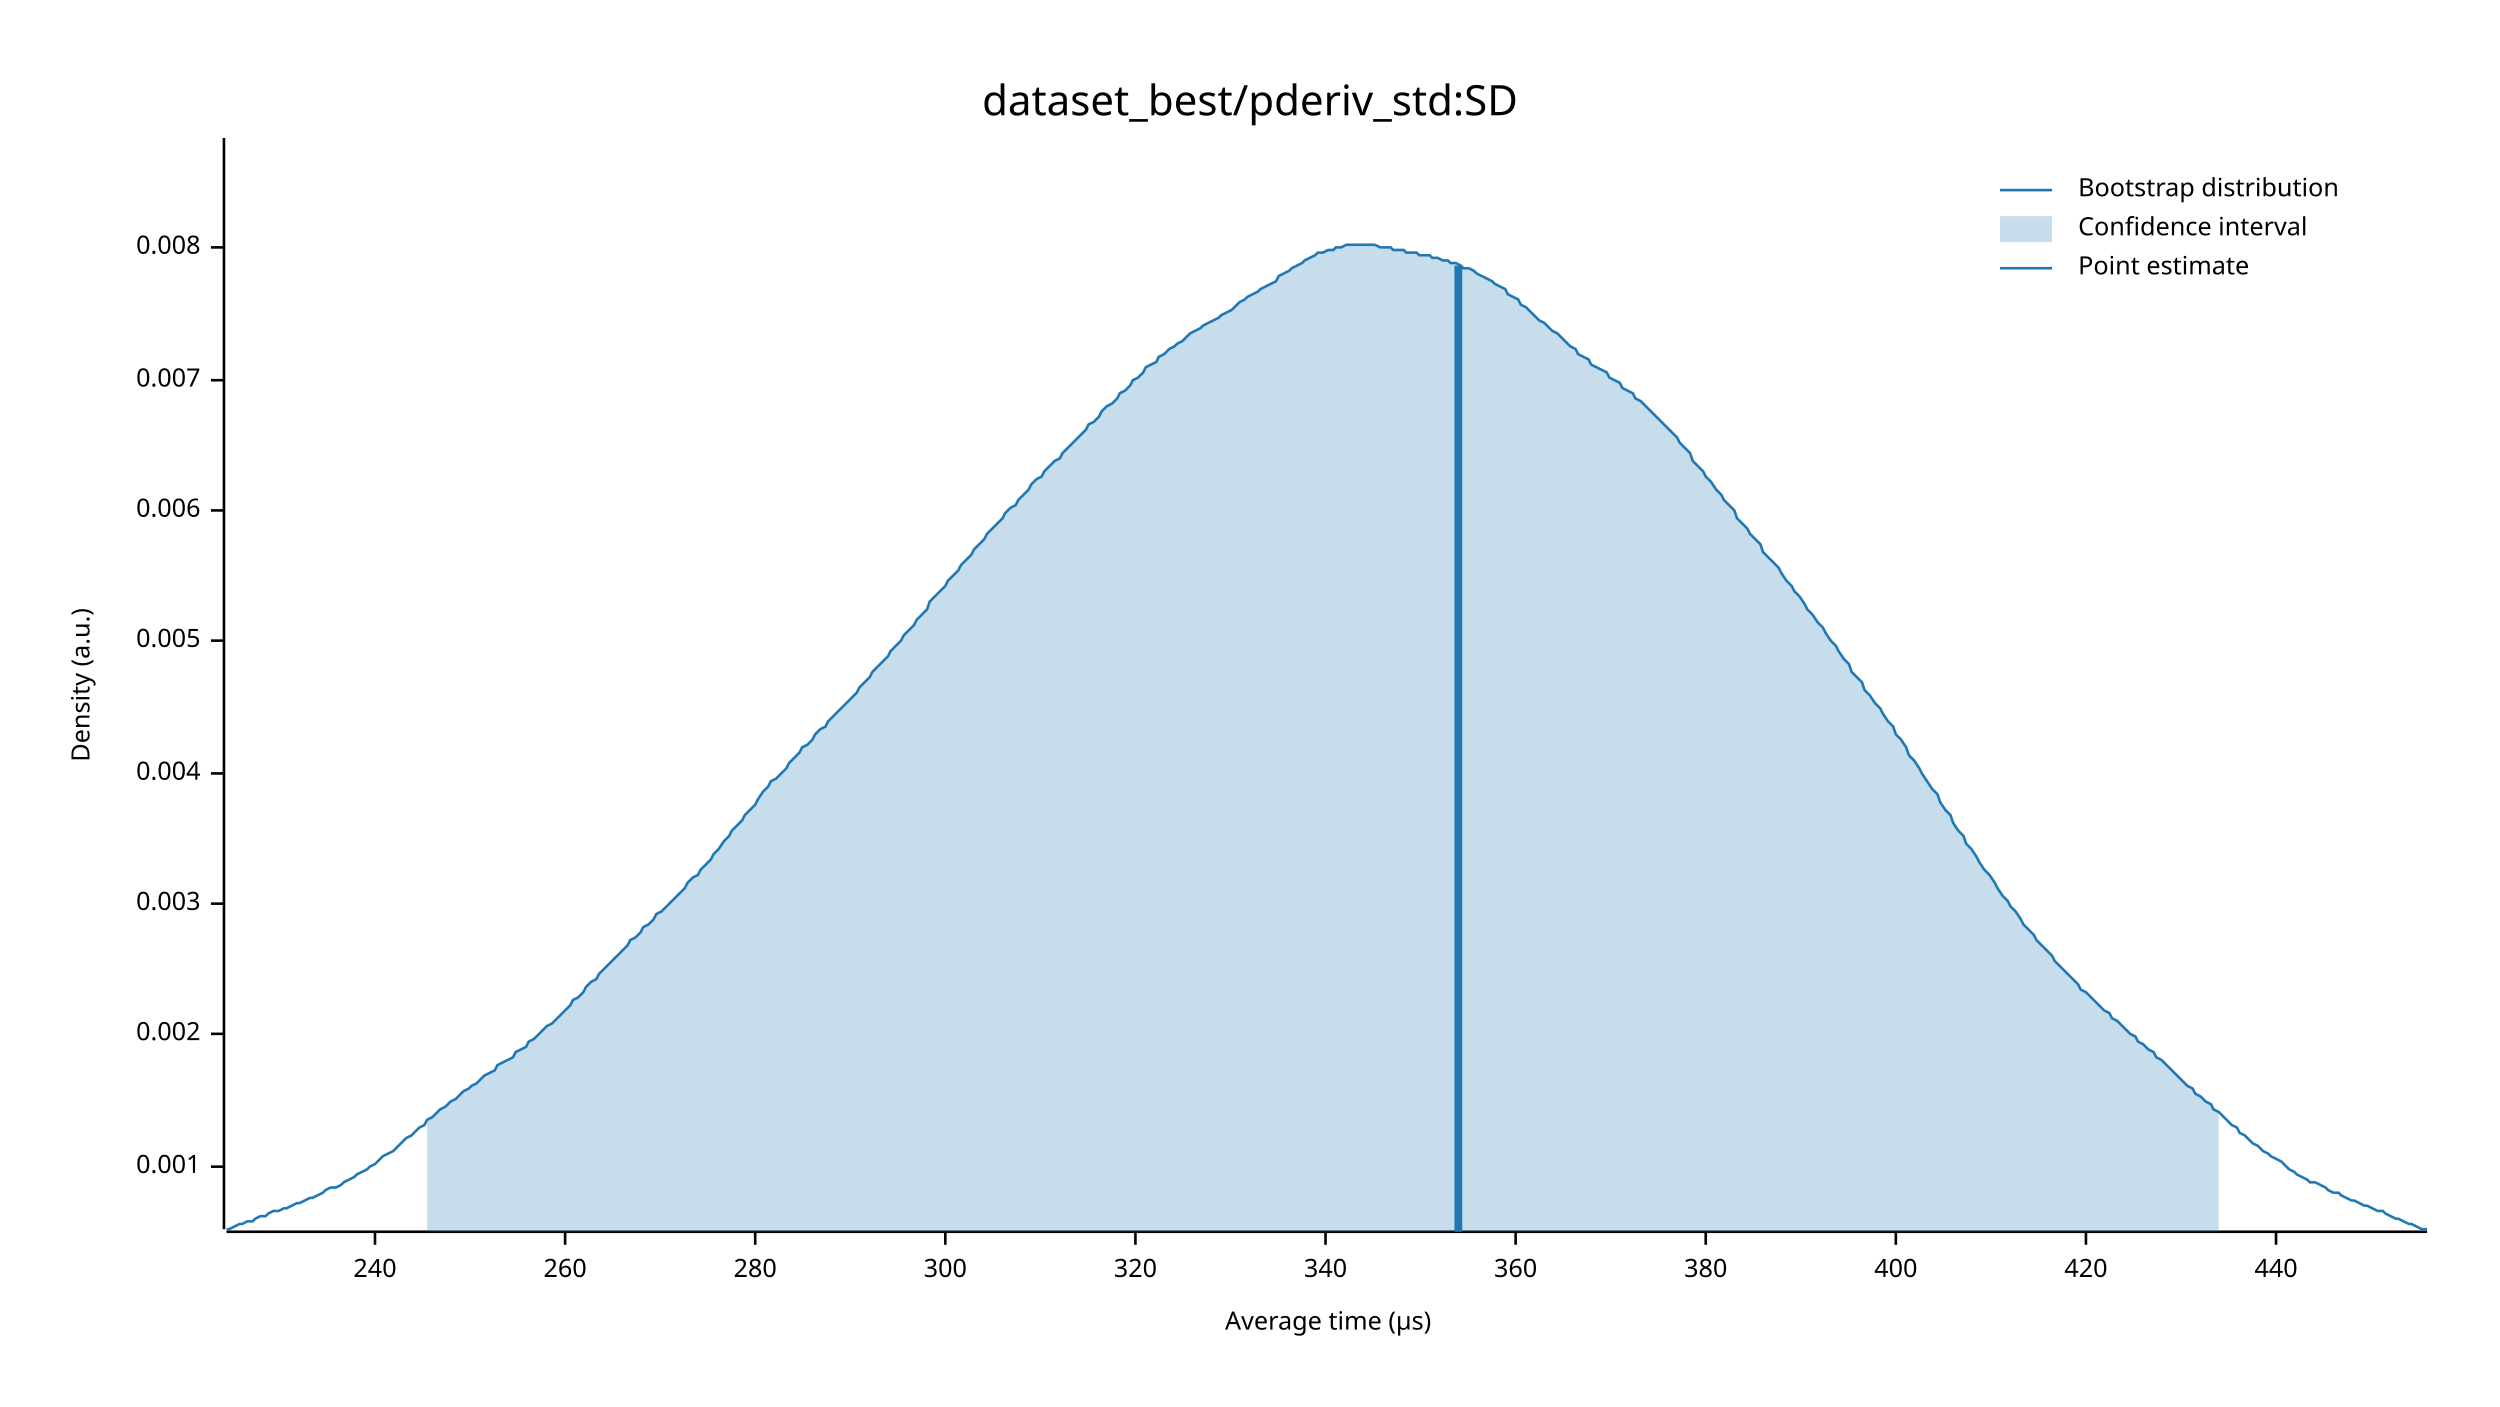
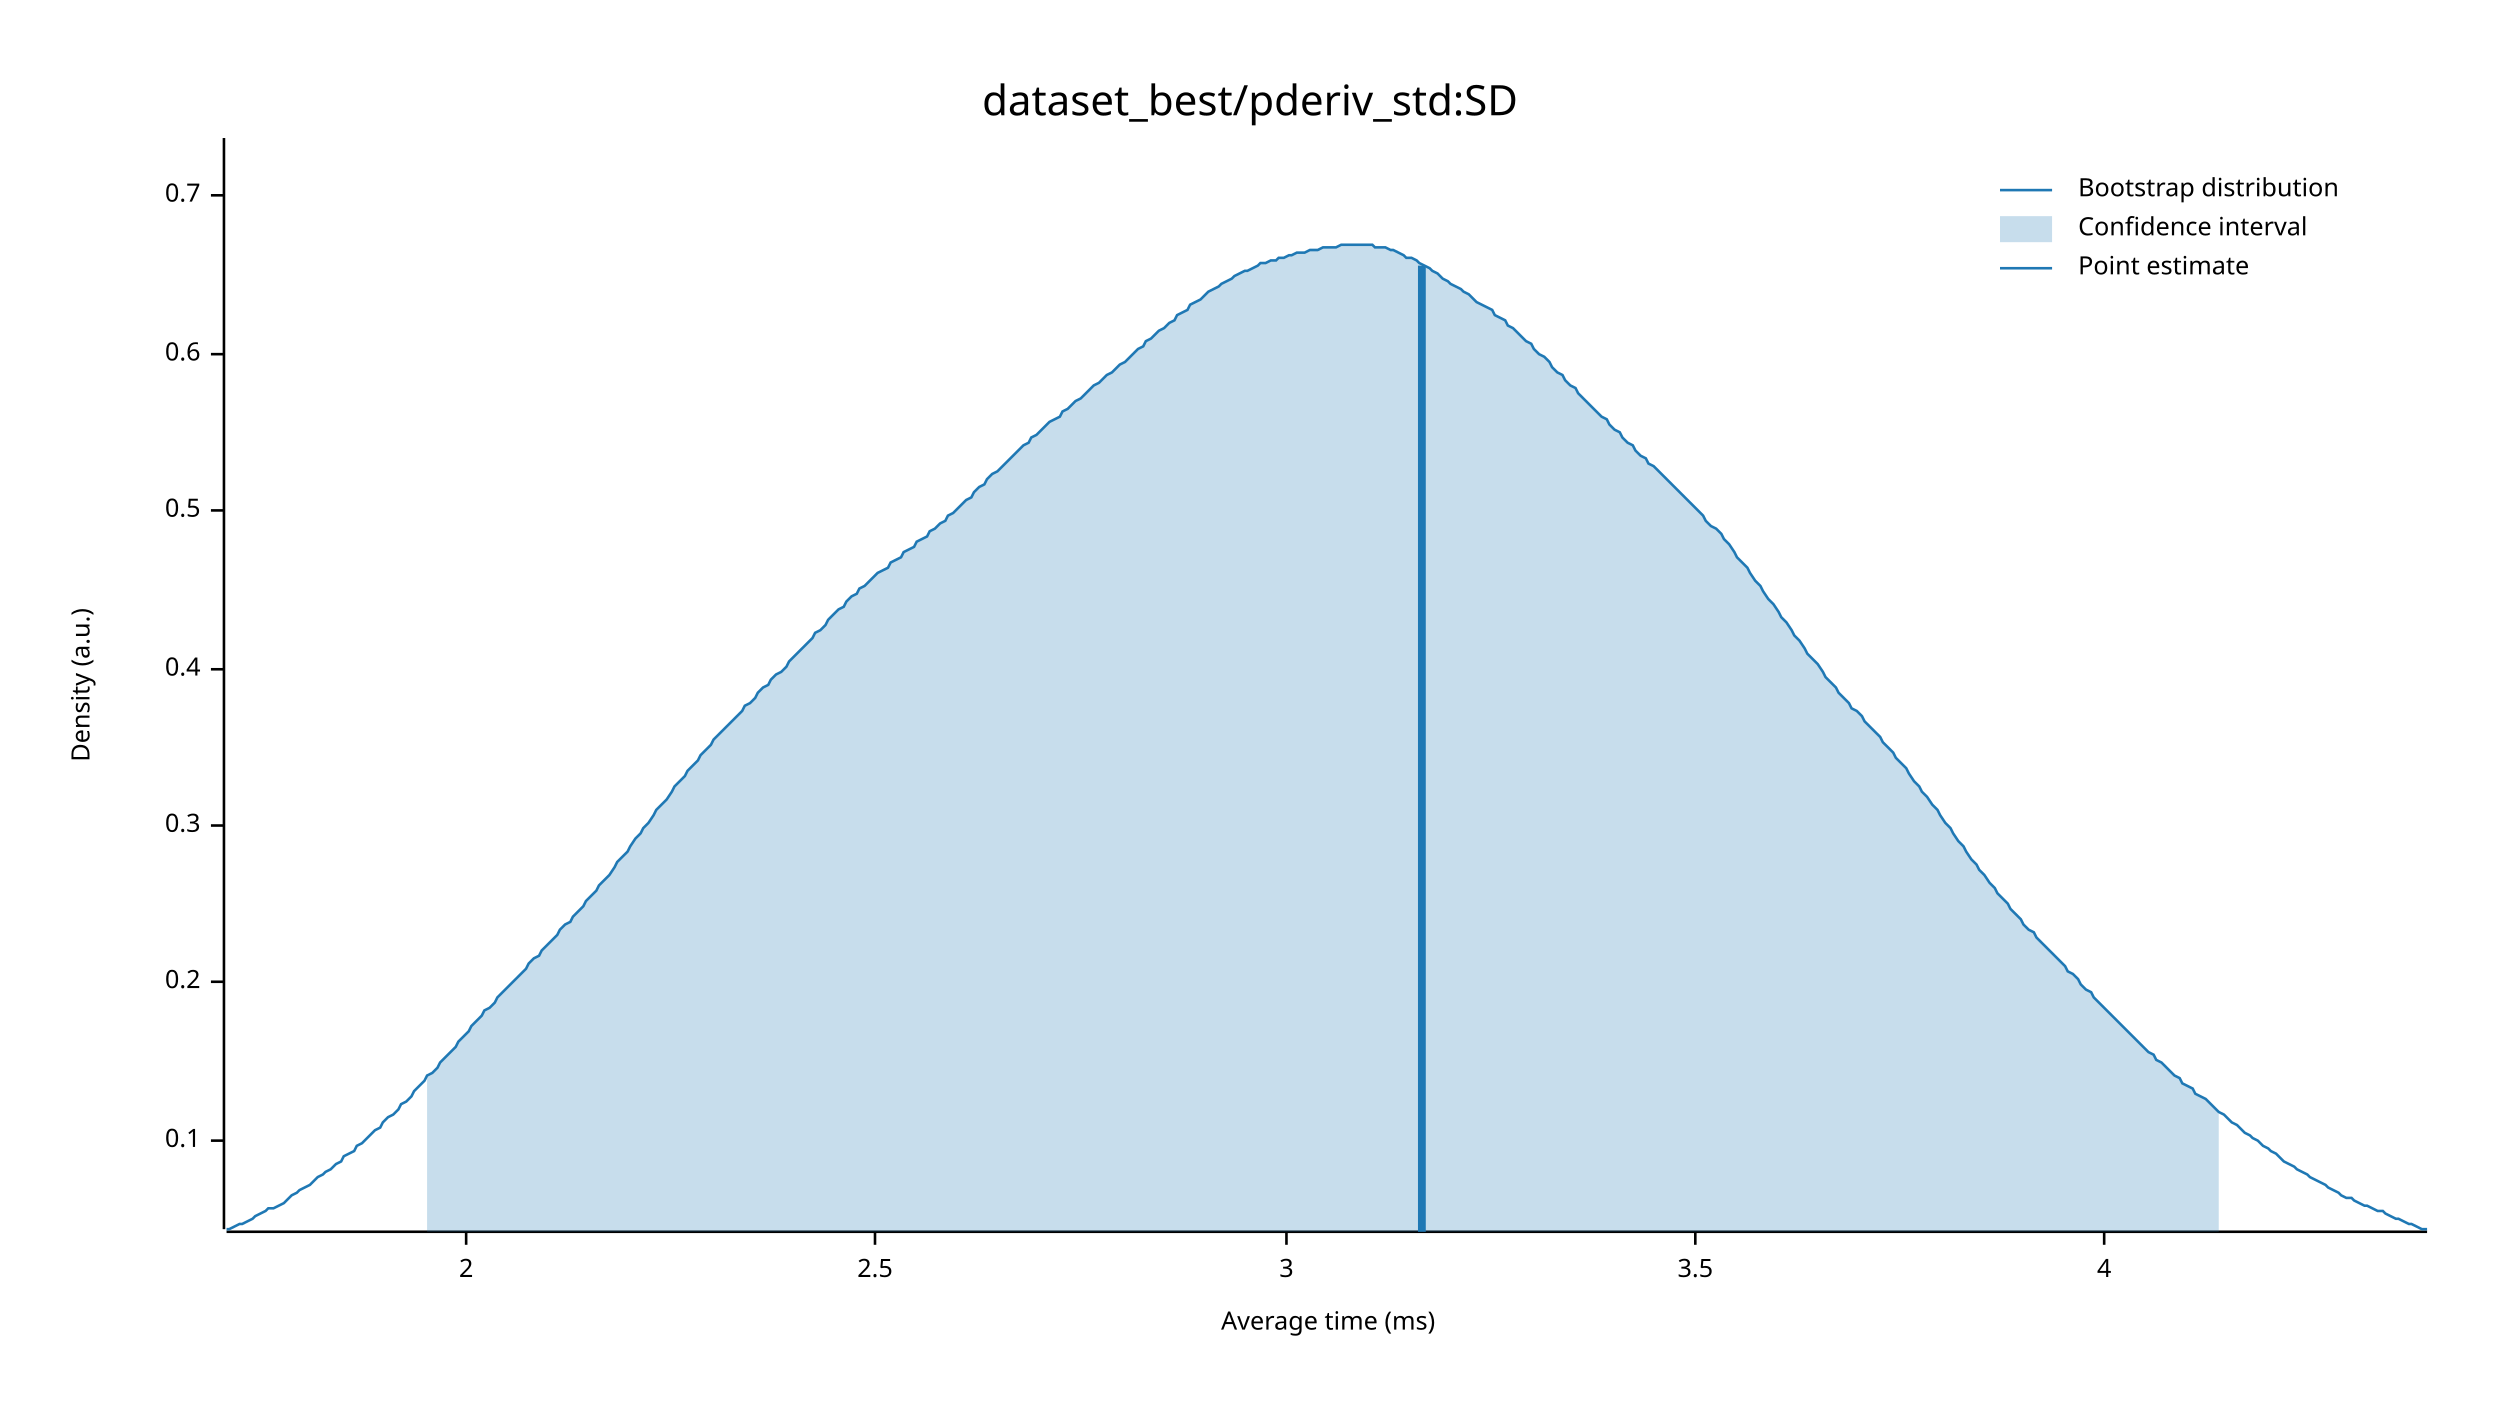
<svg xmlns="http://www.w3.org/2000/svg" width="960" height="540" viewBox="0 0 960 540">
  <text x="480" y="32" dy="0.76em" text-anchor="middle" font-family="sans-serif" font-size="16.129" opacity="1" fill="#000000">
dataset_best/pderiv_std:SD
</text>
  <text x="27" y="263" dy="0.76em" text-anchor="middle" font-family="sans-serif" font-size="9.677" opacity="1" fill="#000000" transform="rotate(270, 27, 263)">
Density (a.u.)
</text>
  <text x="510" y="513" dy="-0.5ex" text-anchor="middle" font-family="sans-serif" font-size="9.677" opacity="1" fill="#000000">
- Average time (µs)
+ Average time (ms)
</text>
  <polyline fill="none" opacity="1" stroke="#000000" stroke-width="1" points="86,53 86,472 " />
-   <text x="77" y="448" dy="0.5ex" text-anchor="end" font-family="sans-serif" font-size="9.677" opacity="1" fill="#000000">
- 0.001
+   <text x="77" y="438" dy="0.5ex" text-anchor="end" font-family="sans-serif" font-size="9.677" opacity="1" fill="#000000">
+ 0.1
</text>
-   <polyline fill="none" opacity="1" stroke="#000000" stroke-width="1" points="81,448 86,448 " />
-   <text x="77" y="397" dy="0.5ex" text-anchor="end" font-family="sans-serif" font-size="9.677" opacity="1" fill="#000000">
- 0.002
+   <polyline fill="none" opacity="1" stroke="#000000" stroke-width="1" points="81,438 86,438 " />
+   <text x="77" y="377" dy="0.5ex" text-anchor="end" font-family="sans-serif" font-size="9.677" opacity="1" fill="#000000">
+ 0.2
</text>
-   <polyline fill="none" opacity="1" stroke="#000000" stroke-width="1" points="81,397 86,397 " />
-   <text x="77" y="347" dy="0.5ex" text-anchor="end" font-family="sans-serif" font-size="9.677" opacity="1" fill="#000000">
- 0.003
+   <polyline fill="none" opacity="1" stroke="#000000" stroke-width="1" points="81,377 86,377 " />
+   <text x="77" y="317" dy="0.5ex" text-anchor="end" font-family="sans-serif" font-size="9.677" opacity="1" fill="#000000">
+ 0.3
</text>
-   <polyline fill="none" opacity="1" stroke="#000000" stroke-width="1" points="81,347 86,347 " />
-   <text x="77" y="297" dy="0.5ex" text-anchor="end" font-family="sans-serif" font-size="9.677" opacity="1" fill="#000000">
- 0.004
+   <polyline fill="none" opacity="1" stroke="#000000" stroke-width="1" points="81,317 86,317 " />
+   <text x="77" y="257" dy="0.5ex" text-anchor="end" font-family="sans-serif" font-size="9.677" opacity="1" fill="#000000">
+ 0.4
</text>
-   <polyline fill="none" opacity="1" stroke="#000000" stroke-width="1" points="81,297 86,297 " />
-   <text x="77" y="246" dy="0.5ex" text-anchor="end" font-family="sans-serif" font-size="9.677" opacity="1" fill="#000000">
- 0.005
- </text>
-   <polyline fill="none" opacity="1" stroke="#000000" stroke-width="1" points="81,246 86,246 " />
+   <polyline fill="none" opacity="1" stroke="#000000" stroke-width="1" points="81,257 86,257 " />
  <text x="77" y="196" dy="0.5ex" text-anchor="end" font-family="sans-serif" font-size="9.677" opacity="1" fill="#000000">
- 0.006
+ 0.5
</text>
  <polyline fill="none" opacity="1" stroke="#000000" stroke-width="1" points="81,196 86,196 " />
-   <text x="77" y="146" dy="0.5ex" text-anchor="end" font-family="sans-serif" font-size="9.677" opacity="1" fill="#000000">
- 0.007
+   <text x="77" y="136" dy="0.5ex" text-anchor="end" font-family="sans-serif" font-size="9.677" opacity="1" fill="#000000">
+ 0.6
</text>
-   <polyline fill="none" opacity="1" stroke="#000000" stroke-width="1" points="81,146 86,146 " />
-   <text x="77" y="95" dy="0.5ex" text-anchor="end" font-family="sans-serif" font-size="9.677" opacity="1" fill="#000000">
- 0.008
+   <polyline fill="none" opacity="1" stroke="#000000" stroke-width="1" points="81,136 86,136 " />
+   <text x="77" y="75" dy="0.5ex" text-anchor="end" font-family="sans-serif" font-size="9.677" opacity="1" fill="#000000">
+ 0.7
</text>
-   <polyline fill="none" opacity="1" stroke="#000000" stroke-width="1" points="81,95 86,95 " />
+   <polyline fill="none" opacity="1" stroke="#000000" stroke-width="1" points="81,75 86,75 " />
  <polyline fill="none" opacity="1" stroke="#000000" stroke-width="1" points="87,473 932,473 " />
-   <text x="144" y="483" dy="0.76em" text-anchor="middle" font-family="sans-serif" font-size="9.677" opacity="1" fill="#000000">
- 240
+   <text x="179" y="483" dy="0.76em" text-anchor="middle" font-family="sans-serif" font-size="9.677" opacity="1" fill="#000000">
+ 2
</text>
-   <polyline fill="none" opacity="1" stroke="#000000" stroke-width="1" points="144,473 144,478 " />
-   <text x="217" y="483" dy="0.76em" text-anchor="middle" font-family="sans-serif" font-size="9.677" opacity="1" fill="#000000">
- 260
+   <polyline fill="none" opacity="1" stroke="#000000" stroke-width="1" points="179,473 179,478 " />
+   <text x="336" y="483" dy="0.76em" text-anchor="middle" font-family="sans-serif" font-size="9.677" opacity="1" fill="#000000">
+ 2.5
</text>
-   <polyline fill="none" opacity="1" stroke="#000000" stroke-width="1" points="217,473 217,478 " />
-   <text x="290" y="483" dy="0.76em" text-anchor="middle" font-family="sans-serif" font-size="9.677" opacity="1" fill="#000000">
- 280
+   <polyline fill="none" opacity="1" stroke="#000000" stroke-width="1" points="336,473 336,478 " />
+   <text x="494" y="483" dy="0.76em" text-anchor="middle" font-family="sans-serif" font-size="9.677" opacity="1" fill="#000000">
+ 3
</text>
-   <polyline fill="none" opacity="1" stroke="#000000" stroke-width="1" points="290,473 290,478 " />
-   <text x="363" y="483" dy="0.76em" text-anchor="middle" font-family="sans-serif" font-size="9.677" opacity="1" fill="#000000">
- 300
+   <polyline fill="none" opacity="1" stroke="#000000" stroke-width="1" points="494,473 494,478 " />
+   <text x="651" y="483" dy="0.76em" text-anchor="middle" font-family="sans-serif" font-size="9.677" opacity="1" fill="#000000">
+ 3.5
</text>
-   <polyline fill="none" opacity="1" stroke="#000000" stroke-width="1" points="363,473 363,478 " />
-   <text x="436" y="483" dy="0.76em" text-anchor="middle" font-family="sans-serif" font-size="9.677" opacity="1" fill="#000000">
- 320
+   <polyline fill="none" opacity="1" stroke="#000000" stroke-width="1" points="651,473 651,478 " />
+   <text x="808" y="483" dy="0.76em" text-anchor="middle" font-family="sans-serif" font-size="9.677" opacity="1" fill="#000000">
+ 4
</text>
-   <polyline fill="none" opacity="1" stroke="#000000" stroke-width="1" points="436,473 436,478 " />
-   <text x="509" y="483" dy="0.76em" text-anchor="middle" font-family="sans-serif" font-size="9.677" opacity="1" fill="#000000">
- 340
- </text>
-   <polyline fill="none" opacity="1" stroke="#000000" stroke-width="1" points="509,473 509,478 " />
-   <text x="582" y="483" dy="0.76em" text-anchor="middle" font-family="sans-serif" font-size="9.677" opacity="1" fill="#000000">
- 360
- </text>
-   <polyline fill="none" opacity="1" stroke="#000000" stroke-width="1" points="582,473 582,478 " />
-   <text x="655" y="483" dy="0.76em" text-anchor="middle" font-family="sans-serif" font-size="9.677" opacity="1" fill="#000000">
- 380
- </text>
-   <polyline fill="none" opacity="1" stroke="#000000" stroke-width="1" points="655,473 655,478 " />
-   <text x="728" y="483" dy="0.76em" text-anchor="middle" font-family="sans-serif" font-size="9.677" opacity="1" fill="#000000">
- 400
- </text>
-   <polyline fill="none" opacity="1" stroke="#000000" stroke-width="1" points="728,473 728,478 " />
-   <text x="801" y="483" dy="0.76em" text-anchor="middle" font-family="sans-serif" font-size="9.677" opacity="1" fill="#000000">
- 420
- </text>
-   <polyline fill="none" opacity="1" stroke="#000000" stroke-width="1" points="801,473 801,478 " />
-   <text x="874" y="483" dy="0.76em" text-anchor="middle" font-family="sans-serif" font-size="9.677" opacity="1" fill="#000000">
- 440
- </text>
-   <polyline fill="none" opacity="1" stroke="#000000" stroke-width="1" points="874,473 874,478 " />
-   <polyline fill="none" opacity="1" stroke="#1F78B4" stroke-width="1" points="87,472 88,472 90,471 92,470 93,470 95,469 97,469 98,468 100,467 102,467 103,466 105,465 107,465 109,464 110,464 112,463 114,462 115,462 117,461 119,460 120,460 122,459 124,458 125,457 127,456 129,456 131,455 132,454 134,453 136,452 137,451 139,450 141,449 142,448 144,447 146,445 147,444 149,443 151,442 153,440 154,439 156,437 158,436 159,435 161,433 163,432 164,430 166,429 168,427 169,426 171,425 173,423 175,422 176,421 178,419 180,418 181,417 183,416 185,414 186,413 188,412 190,411 191,409 193,408 195,407 197,406 198,404 200,403 202,402 203,400 205,399 207,397 208,396 210,394 212,393 214,391 215,390 217,388 219,386 220,384 222,383 224,381 225,379 227,377 229,376 230,374 232,372 234,370 236,368 237,367 239,365 241,363 242,361 244,360 246,358 247,356 249,355 251,353 252,351 254,350 256,348 258,346 259,345 261,343 263,341 264,339 266,337 268,336 269,334 271,332 273,330 274,328 276,326 278,323 280,321 281,319 283,317 285,315 286,313 288,311 290,309 291,307 293,304 295,302 296,300 298,299 300,297 302,295 303,293 305,291 307,289 308,287 310,286 312,284 313,282 315,280 317,279 318,277 320,275 322,273 324,271 325,270 327,268 329,266 330,264 332,262 334,260 335,258 337,256 339,254 341,252 342,250 344,248 346,246 347,244 349,242 351,240 352,238 354,236 356,234 357,231 359,229 361,227 363,225 364,223 366,221 368,219 369,217 371,215 373,213 374,211 376,209 378,207 379,205 381,203 383,201 385,199 386,197 388,195 390,194 391,192 393,190 395,188 396,186 398,184 400,183 401,181 403,179 405,177 407,176 408,174 410,172 412,170 413,169 415,167 417,165 418,163 420,162 422,160 423,158 425,156 427,155 429,153 430,151 432,150 434,148 435,146 437,145 439,143 440,141 442,140 444,139 445,137 447,136 449,134 451,133 452,132 454,131 456,129 457,128 459,127 461,126 462,125 464,124 466,123 468,122 469,121 471,120 473,119 474,118 476,116 478,115 479,114 481,113 483,112 484,111 486,110 488,109 490,108 491,106 493,105 495,104 496,103 498,102 500,101 501,100 503,99 505,98 506,97 508,97 510,96 512,96 513,95 515,95 517,94 518,94 520,94 522,94 523,94 525,94 527,94 528,94 530,95 532,95 534,95 535,96 537,96 539,96 540,97 542,97 544,97 545,98 547,98 549,98 550,99 552,99 554,100 556,100 557,101 559,101 561,102 562,103 564,103 566,104 567,105 569,106 571,107 573,108 574,109 576,110 578,111 579,113 581,114 583,115 584,117 586,118 588,120 589,121 591,123 593,124 595,126 596,127 598,128 600,130 601,131 603,133 605,134 606,136 608,137 610,138 611,140 613,141 615,142 617,143 618,145 620,146 622,147 623,149 625,150 627,151 628,153 630,154 632,156 633,157 635,159 637,161 639,163 640,164 642,166 644,168 645,170 647,172 649,174 650,177 652,179 654,181 655,183 657,185 659,188 661,190 662,192 664,194 666,196 667,199 669,201 671,203 672,205 674,207 676,209 677,212 679,214 681,216 683,218 684,220 686,223 688,225 689,227 691,229 693,232 694,234 696,236 698,239 700,241 701,243 703,246 705,248 706,250 708,253 710,255 711,258 713,260 715,262 716,265 718,267 720,270 722,272 723,274 725,277 727,279 728,282 730,284 732,287 733,290 735,292 737,295 738,297 740,300 742,303 744,305 745,308 747,311 749,313 750,316 752,319 754,321 755,324 757,326 759,329 760,331 762,334 764,336 766,339 767,341 769,344 771,346 772,348 774,350 776,353 777,355 779,357 781,359 782,361 784,363 786,365 788,367 789,369 791,371 793,373 794,374 796,376 798,378 799,380 801,381 803,383 804,384 806,386 808,388 810,389 811,391 813,392 815,394 816,395 818,397 820,398 821,400 823,401 825,403 827,404 828,406 830,407 832,409 833,410 835,412 837,414 838,415 840,417 842,418 843,420 845,421 847,423 849,424 850,426 852,427 854,429 855,430 857,432 859,433 860,435 862,436 864,438 865,439 867,440 869,442 871,443 872,444 874,445 876,446 877,447 879,449 881,450 882,451 884,452 886,453 887,454 889,454 891,455 893,456 894,457 896,458 898,458 899,459 901,460 903,461 904,461 906,462 908,463 909,463 911,464 913,465 915,465 916,466 918,467 920,468 921,468 923,469 925,470 926,470 928,471 930,472 932,472 " />
-   <polygon opacity="0.25" fill="#1F78B4" points="164,430 166,429 168,427 169,426 171,425 173,423 175,422 176,421 178,419 180,418 181,417 183,416 185,414 186,413 188,412 190,411 191,409 193,408 195,407 197,406 198,404 200,403 202,402 203,400 205,399 207,397 208,396 210,394 212,393 214,391 215,390 217,388 219,386 220,384 222,383 224,381 225,379 227,377 229,376 230,374 232,372 234,370 236,368 237,367 239,365 241,363 242,361 244,360 246,358 247,356 249,355 251,353 252,351 254,350 256,348 258,346 259,345 261,343 263,341 264,339 266,337 268,336 269,334 271,332 273,330 274,328 276,326 278,323 280,321 281,319 283,317 285,315 286,313 288,311 290,309 291,307 293,304 295,302 296,300 298,299 300,297 302,295 303,293 305,291 307,289 308,287 310,286 312,284 313,282 315,280 317,279 318,277 320,275 322,273 324,271 325,270 327,268 329,266 330,264 332,262 334,260 335,258 337,256 339,254 341,252 342,250 344,248 346,246 347,244 349,242 351,240 352,238 354,236 356,234 357,231 359,229 361,227 363,225 364,223 366,221 368,219 369,217 371,215 373,213 374,211 376,209 378,207 379,205 381,203 383,201 385,199 386,197 388,195 390,194 391,192 393,190 395,188 396,186 398,184 400,183 401,181 403,179 405,177 407,176 408,174 410,172 412,170 413,169 415,167 417,165 418,163 420,162 422,160 423,158 425,156 427,155 429,153 430,151 432,150 434,148 435,146 437,145 439,143 440,141 442,140 444,139 445,137 447,136 449,134 451,133 452,132 454,131 456,129 457,128 459,127 461,126 462,125 464,124 466,123 468,122 469,121 471,120 473,119 474,118 476,116 478,115 479,114 481,113 483,112 484,111 486,110 488,109 490,108 491,106 493,105 495,104 496,103 498,102 500,101 501,100 503,99 505,98 506,97 508,97 510,96 512,96 513,95 515,95 517,94 518,94 520,94 522,94 523,94 525,94 527,94 528,94 530,95 532,95 534,95 535,96 537,96 539,96 540,97 542,97 544,97 545,98 547,98 549,98 550,99 552,99 554,100 556,100 557,101 559,101 561,102 562,103 564,103 566,104 567,105 569,106 571,107 573,108 574,109 576,110 578,111 579,113 581,114 583,115 584,117 586,118 588,120 589,121 591,123 593,124 595,126 596,127 598,128 600,130 601,131 603,133 605,134 606,136 608,137 610,138 611,140 613,141 615,142 617,143 618,145 620,146 622,147 623,149 625,150 627,151 628,153 630,154 632,156 633,157 635,159 637,161 639,163 640,164 642,166 644,168 645,170 647,172 649,174 650,177 652,179 654,181 655,183 657,185 659,188 661,190 662,192 664,194 666,196 667,199 669,201 671,203 672,205 674,207 676,209 677,212 679,214 681,216 683,218 684,220 686,223 688,225 689,227 691,229 693,232 694,234 696,236 698,239 700,241 701,243 703,246 705,248 706,250 708,253 710,255 711,258 713,260 715,262 716,265 718,267 720,270 722,272 723,274 725,277 727,279 728,282 730,284 732,287 733,290 735,292 737,295 738,297 740,300 742,303 744,305 745,308 747,311 749,313 750,316 752,319 754,321 755,324 757,326 759,329 760,331 762,334 764,336 766,339 767,341 769,344 771,346 772,348 774,350 776,353 777,355 779,357 781,359 782,361 784,363 786,365 788,367 789,369 791,371 793,373 794,374 796,376 798,378 799,380 801,381 803,383 804,384 806,386 808,388 810,389 811,391 813,392 815,394 816,395 818,397 820,398 821,400 823,401 825,403 827,404 828,406 830,407 832,409 833,410 835,412 837,414 838,415 840,417 842,418 843,420 845,421 847,423 849,424 850,426 852,427 852,473 164,473 " />
-   <polyline fill="none" opacity="1" stroke="#1F78B4" stroke-width="3" points="560,473 560,102 " />
+   <polyline fill="none" opacity="1" stroke="#000000" stroke-width="1" points="808,473 808,478 " />
+   <polyline fill="none" opacity="1" stroke="#1F78B4" stroke-width="1" points="87,472 88,472 90,471 92,470 93,470 95,469 97,468 98,467 100,466 102,465 103,464 105,464 107,463 109,462 110,461 112,459 114,458 115,457 117,456 119,455 120,454 122,452 124,451 125,450 127,449 129,447 131,446 132,444 134,443 136,442 137,440 139,439 141,437 142,436 144,434 146,433 147,431 149,429 151,428 153,426 154,424 156,423 158,421 159,419 161,417 163,415 164,413 166,412 168,410 169,408 171,406 173,404 175,402 176,400 178,398 180,396 181,394 183,392 185,390 186,388 188,387 190,385 191,383 193,381 195,379 197,377 198,376 200,374 202,372 203,370 205,368 207,367 208,365 210,363 212,361 214,359 215,357 217,355 219,354 220,352 222,350 224,348 225,346 227,344 229,342 230,340 232,338 234,336 236,333 237,331 239,329 241,327 242,325 244,322 246,320 247,318 249,316 251,313 252,311 254,309 256,307 258,304 259,302 261,300 263,298 264,296 266,294 268,292 269,290 271,288 273,286 274,284 276,282 278,280 280,278 281,277 283,275 285,273 286,271 288,270 290,268 291,266 293,264 295,263 296,261 298,259 300,258 302,256 303,254 305,252 307,250 308,249 310,247 312,245 313,243 315,242 317,240 318,238 320,236 322,234 324,233 325,231 327,229 329,228 330,226 332,225 334,223 335,222 337,220 339,219 341,218 342,216 344,215 346,214 347,212 349,211 351,210 352,208 354,207 356,206 357,204 359,203 361,201 363,200 364,198 366,197 368,195 369,194 371,192 373,191 374,189 376,187 378,186 379,184 381,182 383,181 385,179 386,178 388,176 390,174 391,173 393,171 395,170 396,168 398,167 400,165 401,164 403,162 405,161 407,160 408,158 410,157 412,155 413,154 415,153 417,151 418,150 420,148 422,147 423,146 425,144 427,143 429,141 430,140 432,139 434,137 435,136 437,134 439,133 440,131 442,130 444,128 445,127 447,126 449,124 451,123 452,121 454,120 456,119 457,117 459,116 461,115 462,114 464,112 466,111 468,110 469,109 471,108 473,107 474,106 476,105 478,104 479,104 481,103 483,102 484,101 486,101 488,100 490,100 491,99 493,99 495,98 496,98 498,97 500,97 501,97 503,96 505,96 506,96 508,95 510,95 512,95 513,95 515,94 517,94 518,94 520,94 522,94 523,94 525,94 527,94 528,95 530,95 532,95 534,96 535,96 537,97 539,98 540,99 542,99 544,100 545,101 547,102 549,103 550,104 552,105 554,107 556,108 557,109 559,110 561,111 562,112 564,113 566,115 567,116 569,117 571,118 573,119 574,121 576,122 578,123 579,125 581,126 583,128 584,129 586,131 588,132 589,134 591,136 593,137 595,139 596,141 598,143 600,144 601,146 603,148 605,149 606,151 608,153 610,155 611,156 613,158 615,160 617,161 618,163 620,165 622,166 623,168 625,170 627,171 628,173 630,175 632,176 633,178 635,179 637,181 639,183 640,184 642,186 644,188 645,189 647,191 649,193 650,194 652,196 654,198 655,200 657,202 659,203 661,205 662,207 664,209 666,212 667,214 669,216 671,218 672,220 674,223 676,225 677,227 679,230 681,232 683,235 684,237 686,239 688,242 689,244 691,246 693,249 694,251 696,253 698,255 700,258 701,260 703,262 705,264 706,266 708,268 710,270 711,272 713,273 715,275 716,277 718,279 720,281 722,283 723,285 725,287 727,289 728,291 730,293 732,295 733,297 735,300 737,302 738,304 740,306 742,309 744,311 745,313 747,316 749,318 750,320 752,323 754,325 755,327 757,330 759,332 760,334 762,336 764,339 766,341 767,343 769,345 771,347 772,349 774,351 776,353 777,355 779,357 781,358 782,360 784,362 786,364 788,366 789,367 791,369 793,371 794,373 796,374 798,376 799,378 801,380 803,381 804,383 806,385 808,387 810,389 811,390 813,392 815,394 816,395 818,397 820,399 821,400 823,402 825,404 827,405 828,407 830,408 832,410 833,411 835,413 837,414 838,416 840,417 842,418 843,420 845,421 847,422 849,424 850,425 852,427 854,428 855,429 857,431 859,432 860,433 862,435 864,436 865,437 867,438 869,440 871,441 872,442 874,443 876,445 877,446 879,447 881,448 882,449 884,450 886,451 887,452 889,453 891,454 893,455 894,456 896,457 898,458 899,459 901,460 903,460 904,461 906,462 908,463 909,463 911,464 913,465 915,465 916,466 918,467 920,468 921,468 923,469 925,470 926,470 928,471 930,472 932,472 " />
+   <polygon opacity="0.25" fill="#1F78B4" points="164,413 166,412 168,410 169,408 171,406 173,404 175,402 176,400 178,398 180,396 181,394 183,392 185,390 186,388 188,387 190,385 191,383 193,381 195,379 197,377 198,376 200,374 202,372 203,370 205,368 207,367 208,365 210,363 212,361 214,359 215,357 217,355 219,354 220,352 222,350 224,348 225,346 227,344 229,342 230,340 232,338 234,336 236,333 237,331 239,329 241,327 242,325 244,322 246,320 247,318 249,316 251,313 252,311 254,309 256,307 258,304 259,302 261,300 263,298 264,296 266,294 268,292 269,290 271,288 273,286 274,284 276,282 278,280 280,278 281,277 283,275 285,273 286,271 288,270 290,268 291,266 293,264 295,263 296,261 298,259 300,258 302,256 303,254 305,252 307,250 308,249 310,247 312,245 313,243 315,242 317,240 318,238 320,236 322,234 324,233 325,231 327,229 329,228 330,226 332,225 334,223 335,222 337,220 339,219 341,218 342,216 344,215 346,214 347,212 349,211 351,210 352,208 354,207 356,206 357,204 359,203 361,201 363,200 364,198 366,197 368,195 369,194 371,192 373,191 374,189 376,187 378,186 379,184 381,182 383,181 385,179 386,178 388,176 390,174 391,173 393,171 395,170 396,168 398,167 400,165 401,164 403,162 405,161 407,160 408,158 410,157 412,155 413,154 415,153 417,151 418,150 420,148 422,147 423,146 425,144 427,143 429,141 430,140 432,139 434,137 435,136 437,134 439,133 440,131 442,130 444,128 445,127 447,126 449,124 451,123 452,121 454,120 456,119 457,117 459,116 461,115 462,114 464,112 466,111 468,110 469,109 471,108 473,107 474,106 476,105 478,104 479,104 481,103 483,102 484,101 486,101 488,100 490,100 491,99 493,99 495,98 496,98 498,97 500,97 501,97 503,96 505,96 506,96 508,95 510,95 512,95 513,95 515,94 517,94 518,94 520,94 522,94 523,94 525,94 527,94 528,95 530,95 532,95 534,96 535,96 537,97 539,98 540,99 542,99 544,100 545,101 547,102 549,103 550,104 552,105 554,107 556,108 557,109 559,110 561,111 562,112 564,113 566,115 567,116 569,117 571,118 573,119 574,121 576,122 578,123 579,125 581,126 583,128 584,129 586,131 588,132 589,134 591,136 593,137 595,139 596,141 598,143 600,144 601,146 603,148 605,149 606,151 608,153 610,155 611,156 613,158 615,160 617,161 618,163 620,165 622,166 623,168 625,170 627,171 628,173 630,175 632,176 633,178 635,179 637,181 639,183 640,184 642,186 644,188 645,189 647,191 649,193 650,194 652,196 654,198 655,200 657,202 659,203 661,205 662,207 664,209 666,212 667,214 669,216 671,218 672,220 674,223 676,225 677,227 679,230 681,232 683,235 684,237 686,239 688,242 689,244 691,246 693,249 694,251 696,253 698,255 700,258 701,260 703,262 705,264 706,266 708,268 710,270 711,272 713,273 715,275 716,277 718,279 720,281 722,283 723,285 725,287 727,289 728,291 730,293 732,295 733,297 735,300 737,302 738,304 740,306 742,309 744,311 745,313 747,316 749,318 750,320 752,323 754,325 755,327 757,330 759,332 760,334 762,336 764,339 766,341 767,343 769,345 771,347 772,349 774,351 776,353 777,355 779,357 781,358 782,360 784,362 786,364 788,366 789,367 791,369 793,371 794,373 796,374 798,376 799,378 801,380 803,381 804,383 806,385 808,387 810,389 811,390 813,392 815,394 816,395 818,397 820,399 821,400 823,402 825,404 827,405 828,407 830,408 832,410 833,411 835,413 837,414 838,416 840,417 842,418 843,420 845,421 847,422 849,424 850,425 852,427 852,473 164,473 " />
+   <polyline fill="none" opacity="1" stroke="#1F78B4" stroke-width="3" points="546,473 546,102 " />
  <text x="798" y="68" dy="0.76em" text-anchor="start" font-family="sans-serif" font-size="9.677" opacity="1" fill="#000000">
Bootstrap distribution
</text>
  <text x="798" y="83" dy="0.76em" text-anchor="start" font-family="sans-serif" font-size="9.677" opacity="1" fill="#000000">
Confidence interval
</text>
  <text x="798" y="98" dy="0.76em" text-anchor="start" font-family="sans-serif" font-size="9.677" opacity="1" fill="#000000">
Point estimate
</text>
  <polyline fill="none" opacity="1" stroke="#1F78B4" stroke-width="1" points="768,73 788,73 " />
  <rect x="768" y="83" width="20" height="10" opacity="0.25" fill="#1F78B4" stroke="none" />
  <polyline fill="none" opacity="1" stroke="#1F78B4" stroke-width="1" points="768,103 788,103 " />
</svg>
